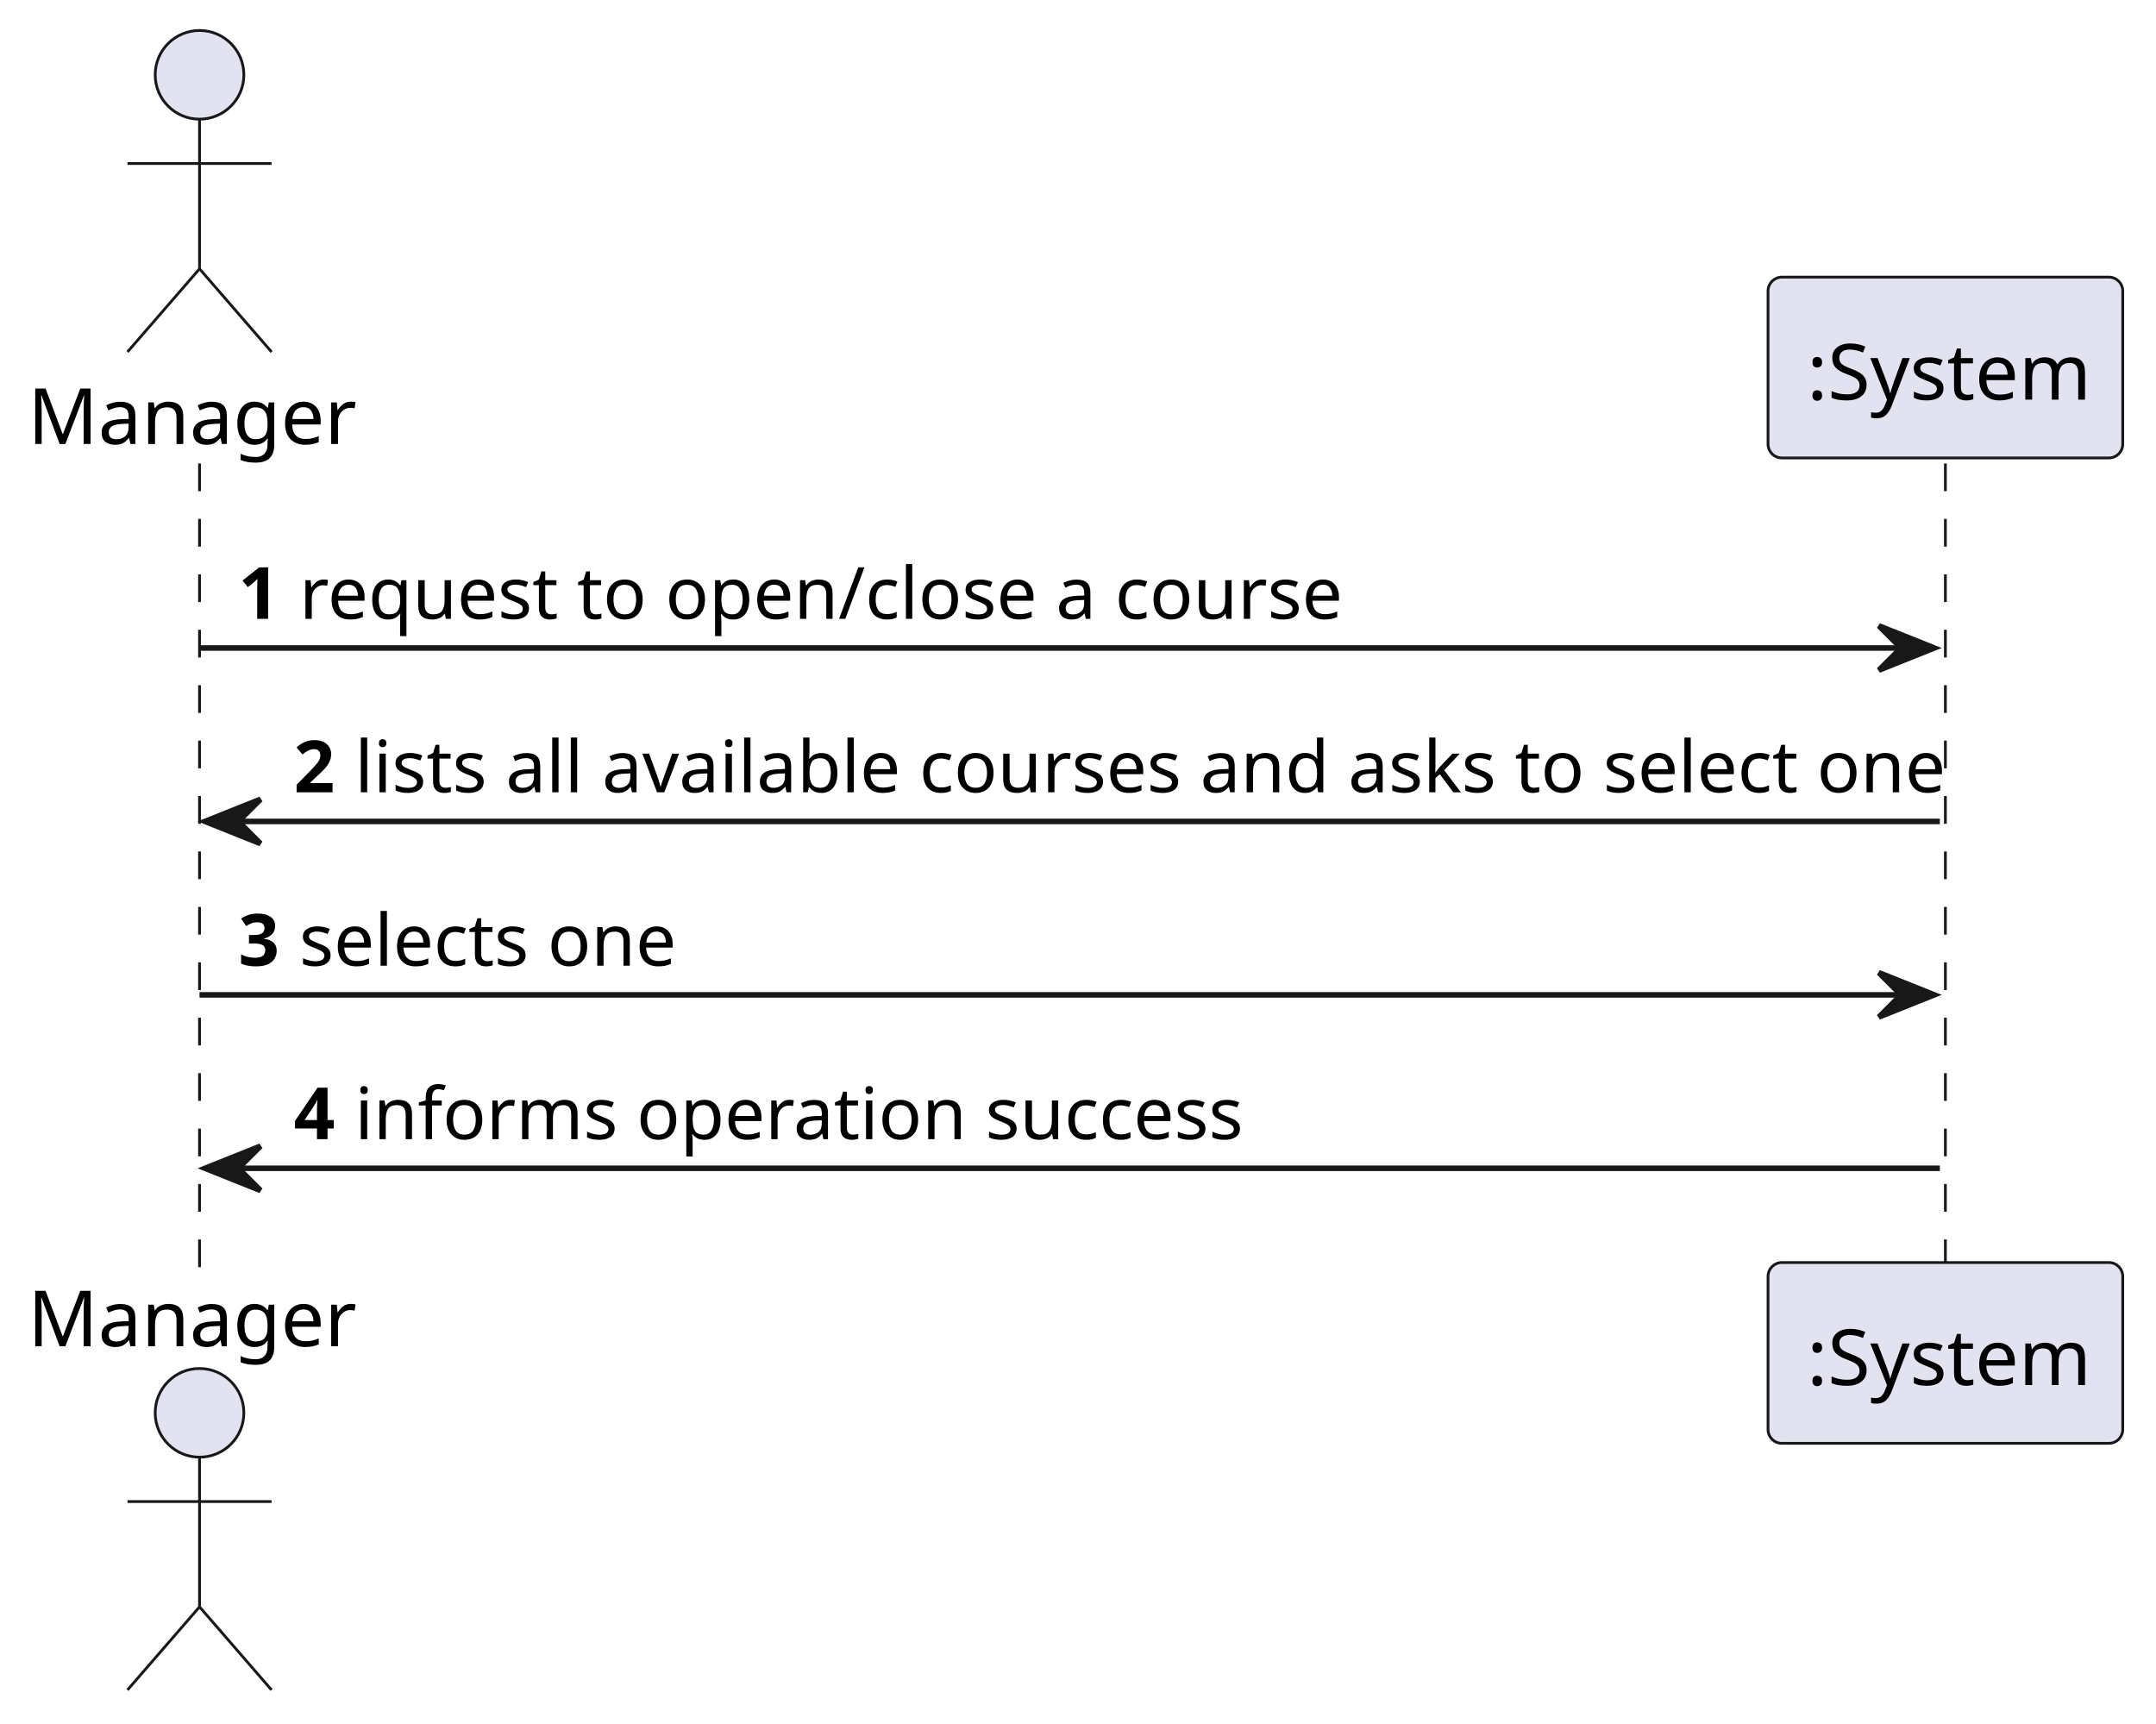
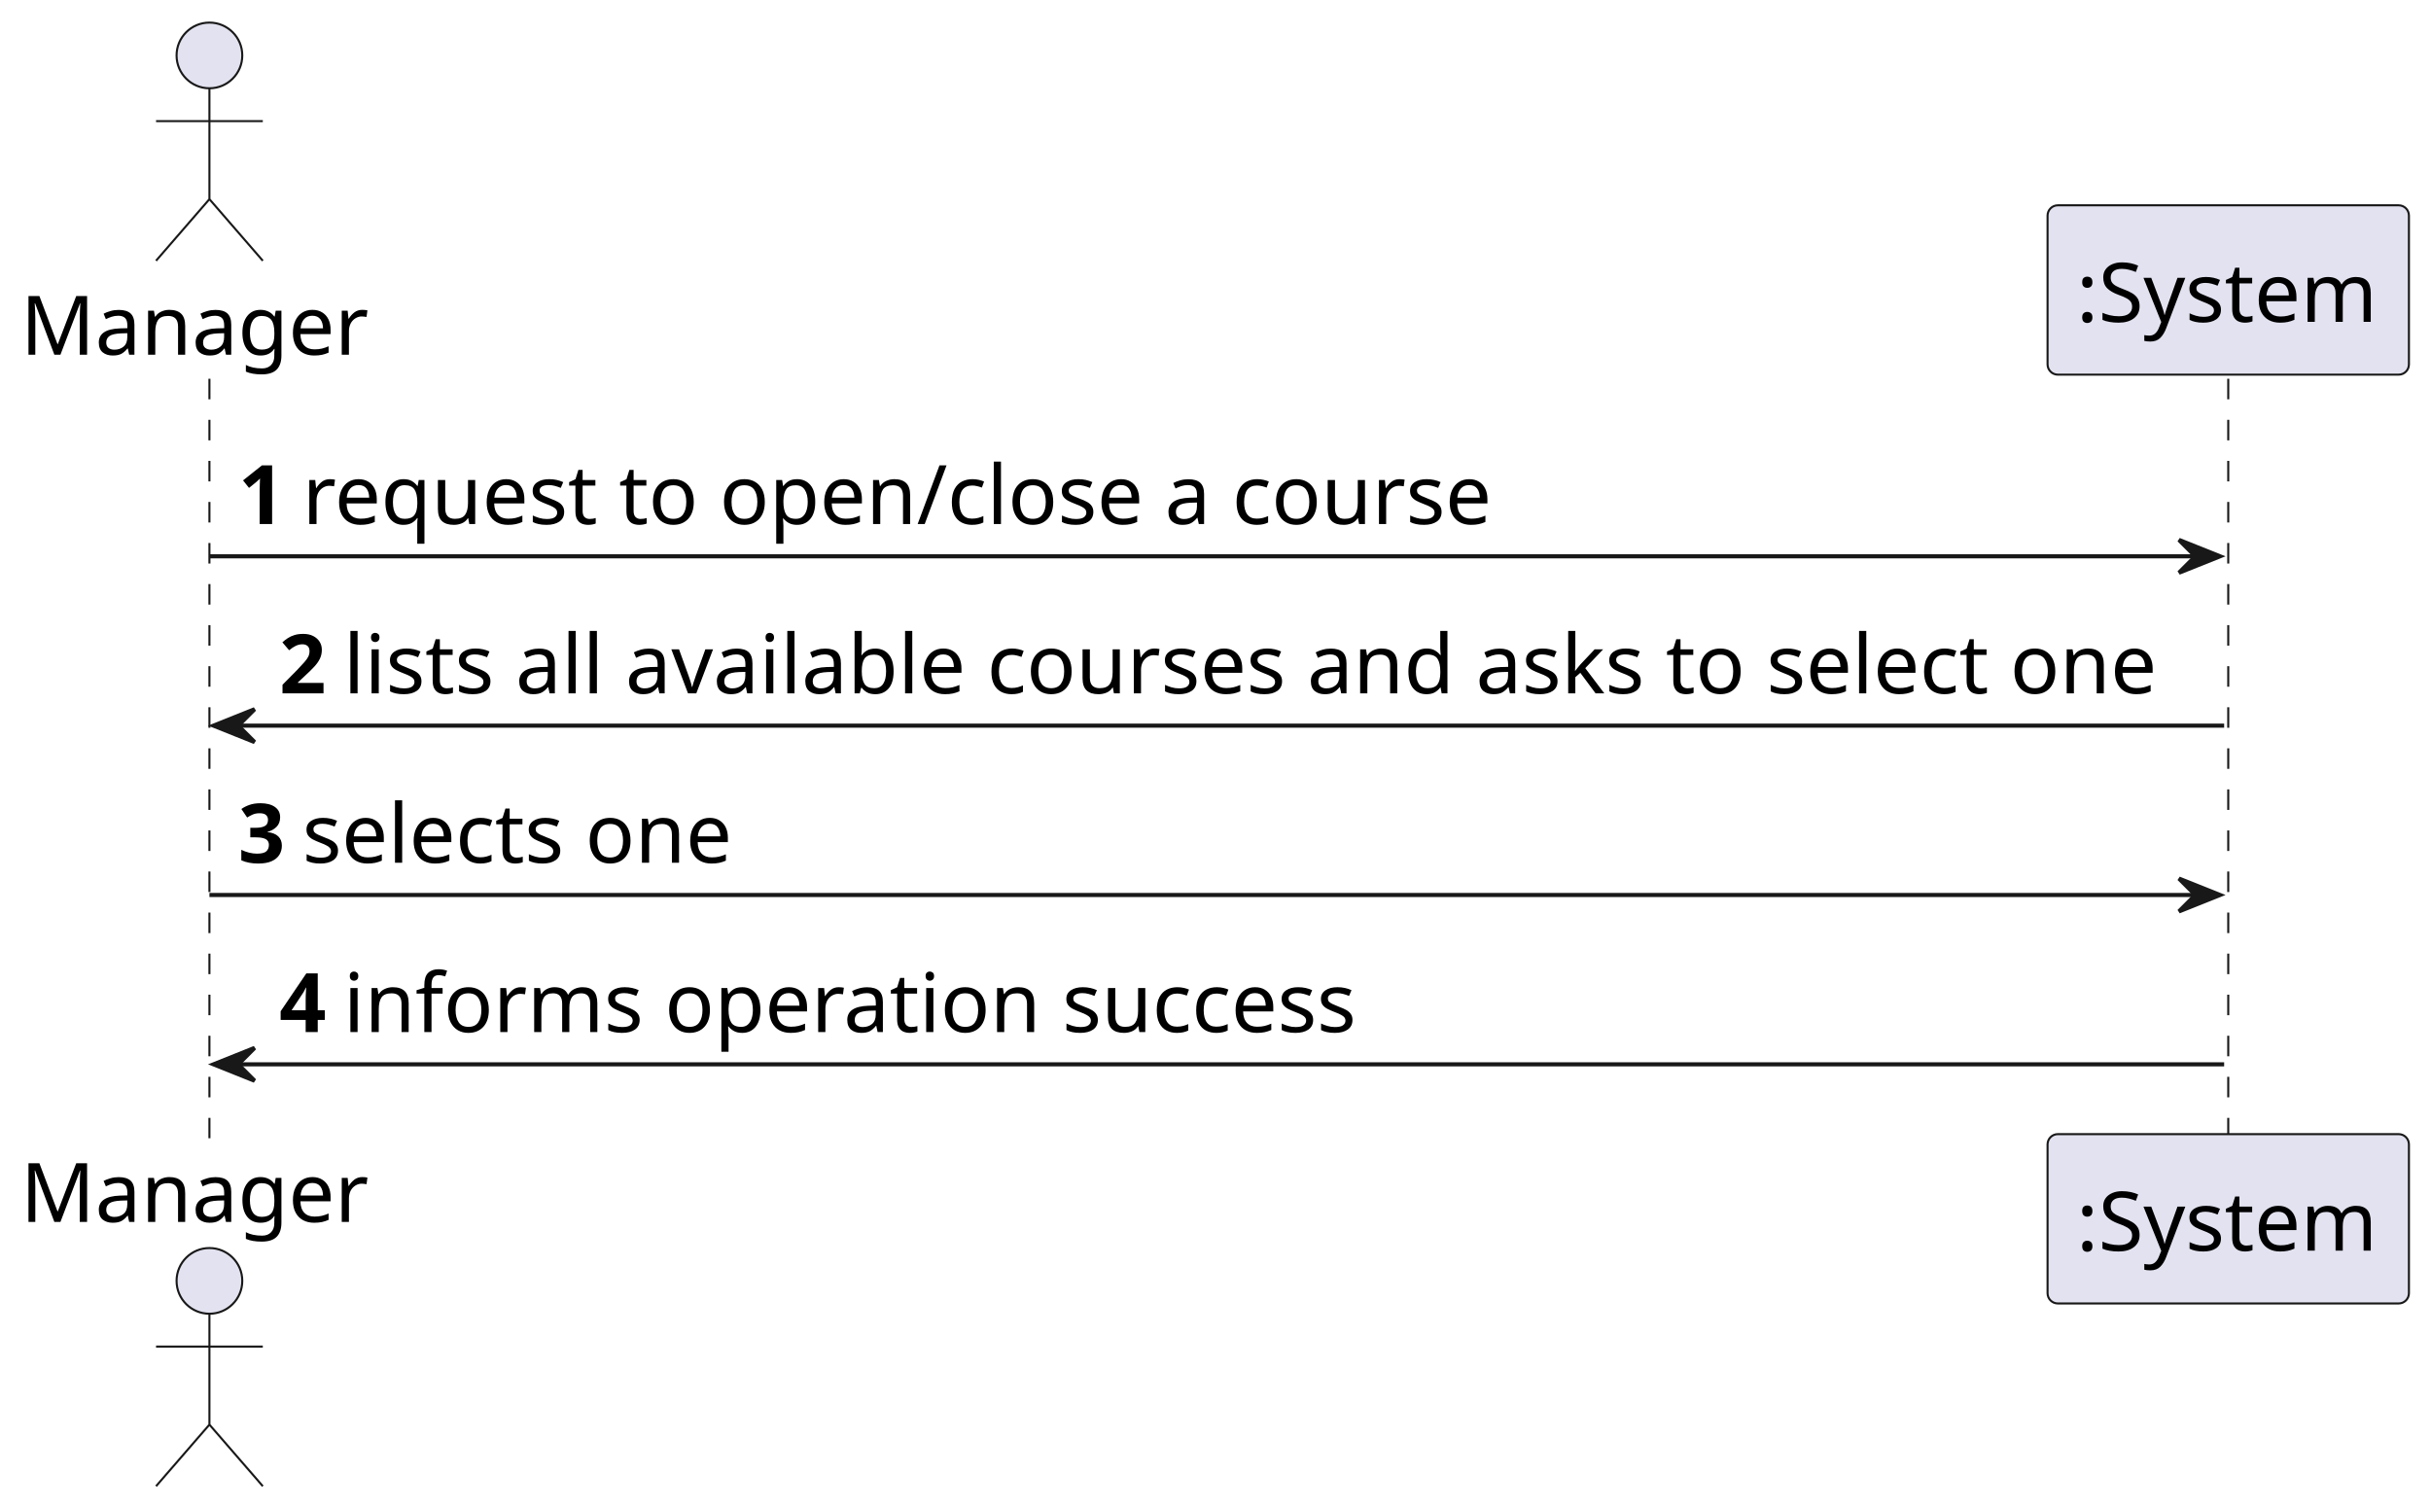
- <svg xmlns="http://www.w3.org/2000/svg" contentStyleType="text/css" height="311px" preserveAspectRatio="none" style="width:389px;height:311px;background:#FFFFFF;" version="1.1" viewBox="0 0 389 311" width="389px" zoomAndPan="magnify">
+ <svg xmlns="http://www.w3.org/2000/svg" contentStyleType="text/css" height="368px" preserveAspectRatio="none" style="width:592px;height:368px;background:#FFFFFF;" version="1.1" viewBox="0 0 592 368" width="592px" zoomAndPan="magnify">
  <defs />
  <g>
-     <line style="stroke:#181818;stroke-width:0.5;stroke-dasharray:5.0,5.0;" x1="36" x2="36" y1="83.621" y2="228.785" />
-     <line style="stroke:#181818;stroke-width:0.5;stroke-dasharray:5.0,5.0;" x1="351" x2="351" y1="83.621" y2="228.785" />
-     <text fill="#000000" font-family="sans-serif" font-size="14" lengthAdjust="spacing" textLength="56" x="5" y="80.107">Manager</text>
-     <ellipse cx="36" cy="13.5" fill="#E2E2F0" rx="8" ry="8" style="stroke:#181818;stroke-width:0.5;" />
-     <path d="M36,21.5 L36,48.5 M23,29.5 L49,29.5 M36,48.5 L23,63.5 M36,48.5 L49,63.5 " fill="none" style="stroke:#181818;stroke-width:0.5;" />
-     <text fill="#000000" font-family="sans-serif" font-size="14" lengthAdjust="spacing" textLength="56" x="5" y="242.893">Manager</text>
-     <ellipse cx="36" cy="254.906" fill="#E2E2F0" rx="8" ry="8" style="stroke:#181818;stroke-width:0.5;" />
-     <path d="M36,262.906 L36,289.906 M23,270.906 L49,270.906 M36,289.906 L23,304.906 M36,289.906 L49,304.906 " fill="none" style="stroke:#181818;stroke-width:0.5;" />
-     <rect fill="#E2E2F0" height="32.621" rx="2.5" ry="2.5" style="stroke:#181818;stroke-width:0.5;" width="64" x="319" y="50" />
-     <text fill="#000000" font-family="sans-serif" font-size="14" lengthAdjust="spacing" textLength="50" x="326" y="72.107">:System</text>
-     <rect fill="#E2E2F0" height="32.621" rx="2.5" ry="2.5" style="stroke:#181818;stroke-width:0.5;" width="64" x="319" y="227.785" />
-     <text fill="#000000" font-family="sans-serif" font-size="14" lengthAdjust="spacing" textLength="50" x="326" y="249.893">:System</text>
-     <polygon fill="#181818" points="339,112.912,349,116.912,339,120.912,343,116.912" style="stroke:#181818;stroke-width:1.0;" />
-     <line style="stroke:#181818;stroke-width:1.0;" x1="36" x2="345" y1="116.912" y2="116.912" />
-     <text fill="#000000" font-family="sans-serif" font-size="13" font-weight="bold" lengthAdjust="spacing" textLength="7" x="43" y="111.649">1</text>
-     <text fill="#000000" font-family="sans-serif" font-size="13" lengthAdjust="spacing" textLength="179" x="54" y="111.649">request to open/close a course</text>
-     <polygon fill="#181818" points="47,144.203,37,148.203,47,152.203,43,148.203" style="stroke:#181818;stroke-width:1.0;" />
-     <line style="stroke:#181818;stroke-width:1.0;" x1="41" x2="350" y1="148.203" y2="148.203" />
-     <text fill="#000000" font-family="sans-serif" font-size="13" font-weight="bold" lengthAdjust="spacing" textLength="7" x="53" y="142.94">2</text>
-     <text fill="#000000" font-family="sans-serif" font-size="13" lengthAdjust="spacing" textLength="280" x="64" y="142.94">lists all available courses and asks to select one</text>
-     <polygon fill="#181818" points="339,175.494,349,179.494,339,183.494,343,179.494" style="stroke:#181818;stroke-width:1.0;" />
-     <line style="stroke:#181818;stroke-width:1.0;" x1="36" x2="345" y1="179.494" y2="179.494" />
-     <text fill="#000000" font-family="sans-serif" font-size="13" font-weight="bold" lengthAdjust="spacing" textLength="7" x="43" y="174.231">3</text>
-     <text fill="#000000" font-family="sans-serif" font-size="13" lengthAdjust="spacing" textLength="67" x="54" y="174.231">selects one</text>
-     <polygon fill="#181818" points="47,206.785,37,210.785,47,214.785,43,210.785" style="stroke:#181818;stroke-width:1.0;" />
-     <line style="stroke:#181818;stroke-width:1.0;" x1="41" x2="350" y1="210.785" y2="210.785" />
-     <text fill="#000000" font-family="sans-serif" font-size="13" font-weight="bold" lengthAdjust="spacing" textLength="7" x="53" y="205.523">4</text>
-     <text fill="#000000" font-family="sans-serif" font-size="13" lengthAdjust="spacing" textLength="152" x="64" y="205.523">informs operation success</text>
+     <line style="stroke:#181818;stroke-width:0.5;stroke-dasharray:5.0,5.0;" x1="51" x2="51" y1="92.24" y2="277.2" />
+     <line style="stroke:#181818;stroke-width:0.5;stroke-dasharray:5.0,5.0;" x1="542.625" x2="542.625" y1="92.24" y2="277.2" />
+     <text fill="#000000" font-family="sans-serif" font-size="20" lengthAdjust="spacing" textLength="86" x="5" y="86.38">Manager</text>
+     <ellipse cx="51" cy="13.5" fill="#E2E2F0" rx="8" ry="8" style="stroke:#181818;stroke-width:0.5;" />
+     <path d="M51,21.5 L51,48.5 M38,29.5 L64,29.5 M51,48.5 L38,63.5 M51,48.5 L64,63.5 " fill="none" style="stroke:#181818;stroke-width:0.5;" />
+     <text fill="#000000" font-family="sans-serif" font-size="20" lengthAdjust="spacing" textLength="86" x="5" y="297.58">Manager</text>
+     <ellipse cx="51" cy="311.94" fill="#E2E2F0" rx="8" ry="8" style="stroke:#181818;stroke-width:0.5;" />
+     <path d="M51,319.94 L51,346.94 M38,327.94 L64,327.94 M51,346.94 L38,361.94 M51,346.94 L64,361.94 " fill="none" style="stroke:#181818;stroke-width:0.5;" />
+     <rect fill="#E2E2F0" height="41.24" rx="2.5" ry="2.5" style="stroke:#181818;stroke-width:0.5;" width="88" x="498.625" y="50" />
+     <text fill="#000000" font-family="sans-serif" font-size="20" lengthAdjust="spacing" textLength="74" x="505.625" y="78.38">:System</text>
+     <rect fill="#E2E2F0" height="41.24" rx="2.5" ry="2.5" style="stroke:#181818;stroke-width:0.5;" width="88" x="498.625" y="276.2" />
+     <text fill="#000000" font-family="sans-serif" font-size="20" lengthAdjust="spacing" textLength="74" x="505.625" y="304.58">:System</text>
+     <polygon fill="#181818" points="530.625,131.48,540.625,135.48,530.625,139.48,534.625,135.48" style="stroke:#181818;stroke-width:1.0;" />
+     <line style="stroke:#181818;stroke-width:1.0;" x1="51" x2="536.625" y1="135.48" y2="135.48" />
+     <text fill="#000000" font-family="sans-serif" font-size="20" font-weight="bold" lengthAdjust="spacing" textLength="11.625" x="58" y="127.62">1</text>
+     <text fill="#000000" font-family="sans-serif" font-size="20" lengthAdjust="spacing" textLength="294" x="73.625" y="127.62">request to open/close a course</text>
+     <polygon fill="#181818" points="62,172.72,52,176.72,62,180.72,58,176.72" style="stroke:#181818;stroke-width:1.0;" />
+     <line style="stroke:#181818;stroke-width:1.0;" x1="56" x2="541.625" y1="176.72" y2="176.72" />
+     <text fill="#000000" font-family="sans-serif" font-size="20" font-weight="bold" lengthAdjust="spacing" textLength="11.625" x="68" y="168.86">2</text>
+     <text fill="#000000" font-family="sans-serif" font-size="20" lengthAdjust="spacing" textLength="452" x="83.625" y="168.86">lists all available courses and asks to select one</text>
+     <polygon fill="#181818" points="530.625,213.96,540.625,217.96,530.625,221.96,534.625,217.96" style="stroke:#181818;stroke-width:1.0;" />
+     <line style="stroke:#181818;stroke-width:1.0;" x1="51" x2="536.625" y1="217.96" y2="217.96" />
+     <text fill="#000000" font-family="sans-serif" font-size="20" font-weight="bold" lengthAdjust="spacing" textLength="11.625" x="58" y="210.1">3</text>
+     <text fill="#000000" font-family="sans-serif" font-size="20" lengthAdjust="spacing" textLength="106" x="73.625" y="210.1">selects one</text>
+     <polygon fill="#181818" points="62,255.2,52,259.2,62,263.2,58,259.2" style="stroke:#181818;stroke-width:1.0;" />
+     <line style="stroke:#181818;stroke-width:1.0;" x1="56" x2="541.625" y1="259.2" y2="259.2" />
+     <text fill="#000000" font-family="sans-serif" font-size="20" font-weight="bold" lengthAdjust="spacing" textLength="11.625" x="68" y="251.34">4</text>
+     <text fill="#000000" font-family="sans-serif" font-size="20" lengthAdjust="spacing" textLength="254" x="83.625" y="251.34">informs operation success</text>
  </g>
</svg>
